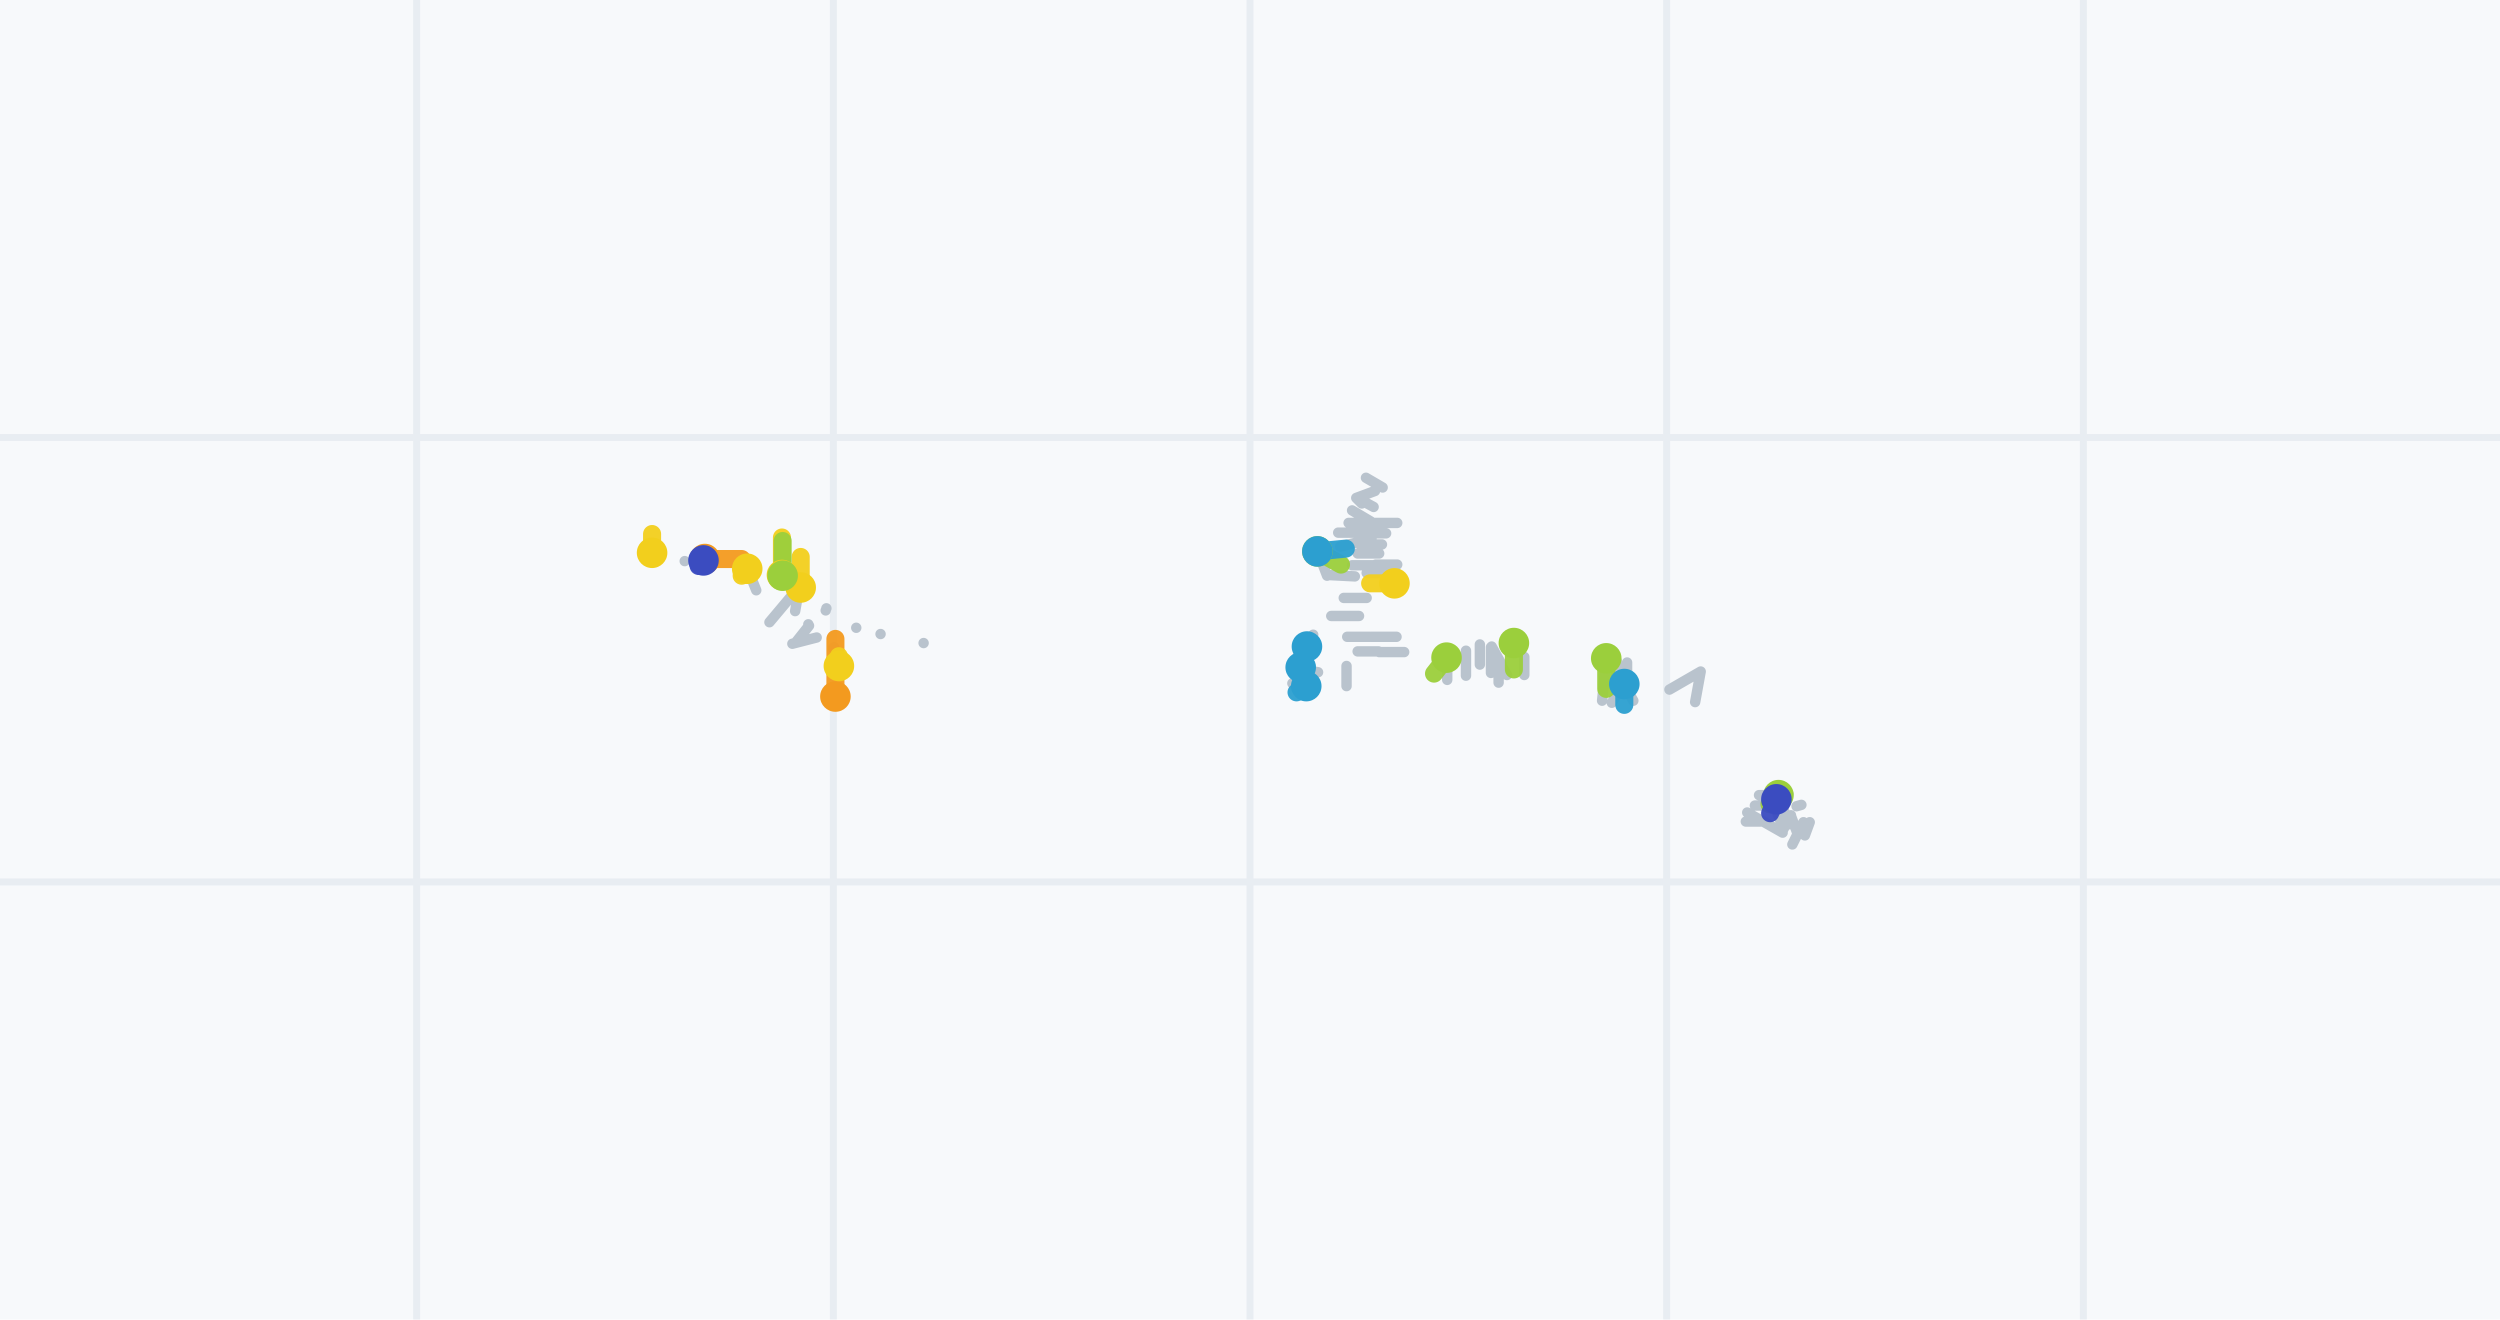
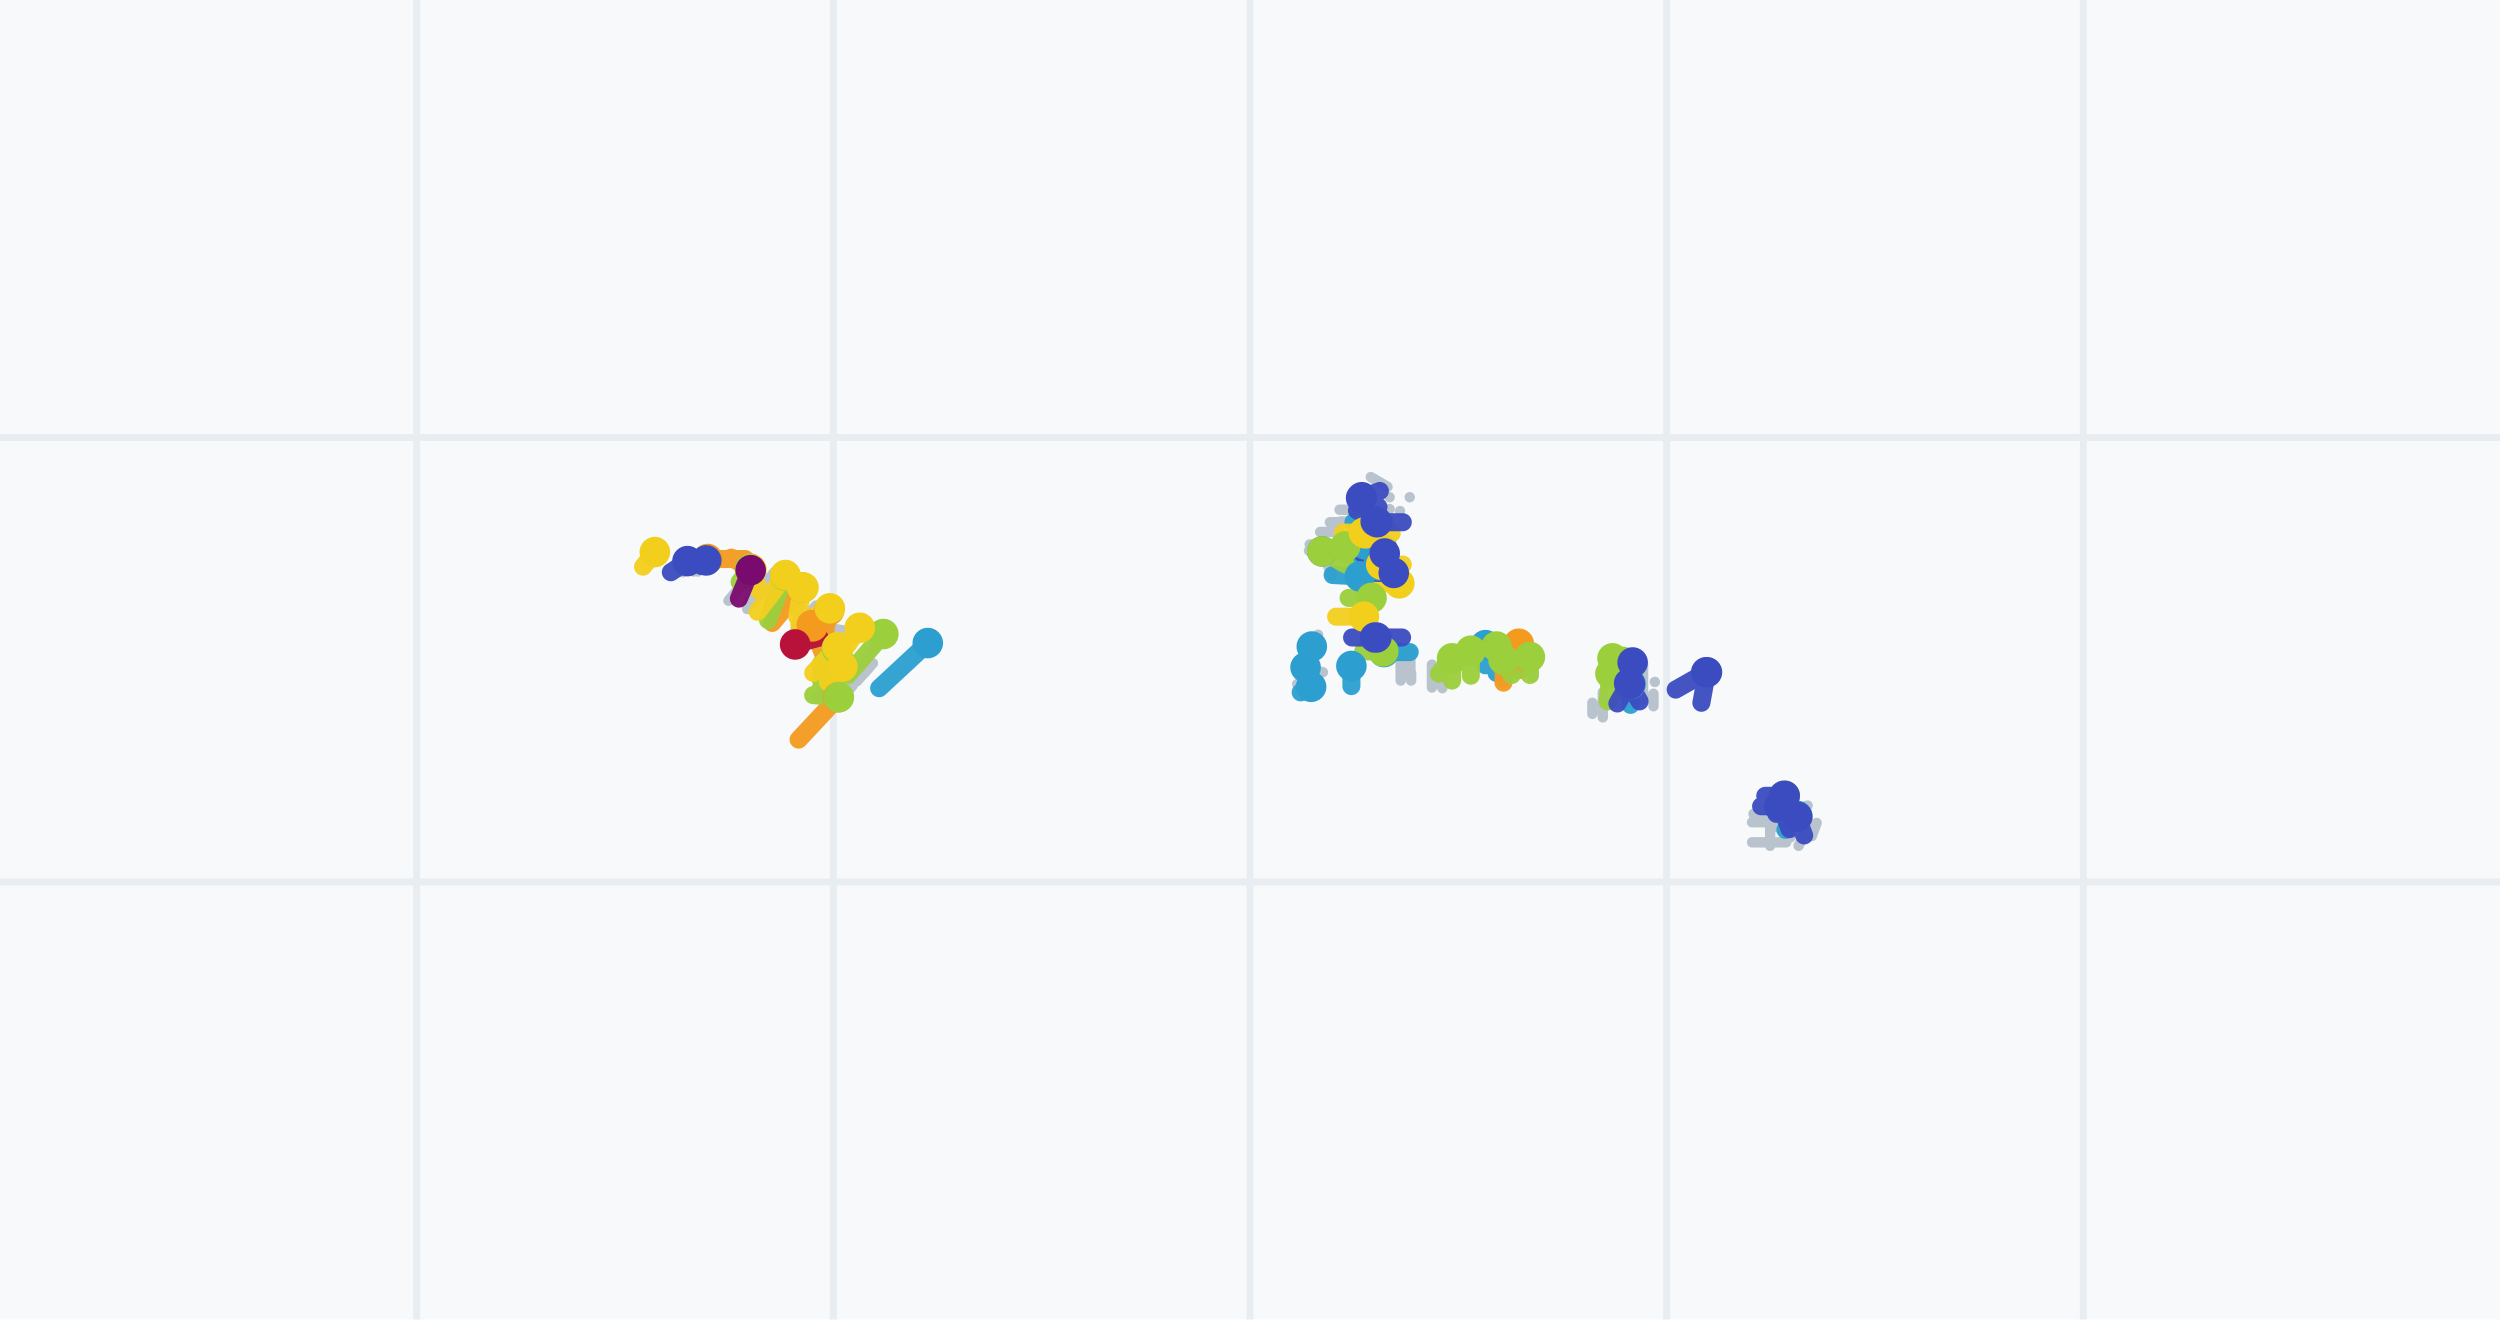
<svg xmlns="http://www.w3.org/2000/svg" viewBox="0 0 360 190" width="360" height="190" role="img" aria-label="drill plan">
  <rect width="360" height="190" fill="#f7f9fb" />
  <line x1="60" y1="0" x2="60" y2="190" stroke="#e8edf2" />
  <line x1="120" y1="0" x2="120" y2="190" stroke="#e8edf2" />
  <line x1="180" y1="0" x2="180" y2="190" stroke="#e8edf2" />
  <line x1="240" y1="0" x2="240" y2="190" stroke="#e8edf2" />
  <line x1="300" y1="0" x2="300" y2="190" stroke="#e8edf2" />
  <line x1="0" y1="63" x2="360" y2="63" stroke="#e8edf2" />
  <line x1="0" y1="127" x2="360" y2="127" stroke="#e8edf2" />
-   <path d="M133.0 92.6L133.0 92.6M126.8 91.3L126.8 91.3M119.0 87.6L119.0 87.6M123.3 90.4L123.3 90.4M120.3 100.3L120.3 100.3M120.9 95.9L120.9 95.9M120.1 93.2L120.1 93.2M116.4 89.9L116.4 89.9M98.6 80.8L98.6 80.8M118.9 87.9L118.9 87.9M107.7 82.1L107.7 82.1M120.0 93.3L120.0 93.3M120.0 93.4L120.0 93.4M120.9 96.0L120.9 96.0M107.6 81.9L107.6 81.9M115.1 84.6L114.5 88.0M115.0 84.6L110.8 89.6M107.7 82.0L108.9 85.0M116.5 90.1L114.6 92.5M114.1 92.7L117.6 91.8M195.7 88.7L191.7 88.7M193.0 78.7L197.5 77.6M195.1 83.0L191.2 82.8M197.6 75.3L201.2 75.3M197.5 75.3L194.2 75.3M195.4 71.7L197.8 73.0M197.4 75.1L194.7 73.5M195.3 71.7L196.1 72.5M195.3 71.7L198.0 70.7M198.6 79.7L195.5 79.7M200.0 82.5L196.8 82.5M198.1 81.3L201.2 81.3M198.5 93.8L195.5 93.8M193.9 95.9L193.9 98.8M198.6 93.9L202.2 93.9M197.5 91.7L201.1 91.7M197.3 91.7L194.0 91.7M196.8 86.1L193.5 86.1M197.8 81.4L194.7 81.4M195.9 78.4L199.0 78.4M195.9 76.8L199.6 76.8M195.7 76.7L192.7 76.7M233.7 98.4L232.1 101.2M233.8 98.5L235.2 100.9M234.3 95.4L234.3 99.6M214.7 93.2L214.7 96.9M211.1 93.7L211.1 97.3M232.8 95.2L232.8 99.2M257.9 117.4L256.2 119.4M257.9 117.5L258.9 120.2M255.5 115.9L256.8 119.3M255.3 116.0L252.7 116.0M256.1 114.5L257.6 118.7M256.0 114.5L253.3 114.5M231.1 97.0L230.7 100.9M215.8 94.9L215.8 98.3M213.1 92.8L213.1 95.7M208.4 94.9L208.4 97.9M214.8 93.1L216.2 95.6M215.7 95.0L217.0 97.2M219.5 94.6L219.5 97.2M244.9 96.7L244.1 101.1M244.9 96.7L240.4 99.3M189.8 79.5L191.1 82.9M189.9 79.5L191.0 80.2M187.4 96.4L189.8 96.8M187.4 96.4L188.4 99.0M196.7 68.8L199.1 70.2M187.5 93.0L189.1 91.4M186.9 94.4L187.7 94.6M187.6 96.8L187.6 96.8M188.2 98.2L186.1 98.4M260.6 118.4L259.9 120.3M251.4 118.3L253.8 118.3M256.1 114.5L256.6 114.8M256.9 113.4L257.5 114.3M258.7 116.1L259.4 115.9M257.5 118.1L256.6 119.8M234.0 98.4L233.6 97.6M259.7 118.4L258.1 121.6M251.6 117.0L256.7 119.9" stroke="#b9c3cd" stroke-width="1.5" fill="none" stroke-linecap="round" />
-   <path d="M120.3 100.3L120.3 92.0M101.5 80.5L106.8 80.5" stroke="#f39a1f" stroke-width="2.6" fill="none" stroke-linecap="round" opacity=".95" />
-   <path d="M93.9 79.6L93.9 76.9M115.3 84.6L115.3 80.2M112.6 82.8L112.6 77.4M120.8 95.9L120.8 94.5M107.6 81.9L106.8 82.9M200.8 84.0L197.3 84.0" stroke="#f2cf1d" stroke-width="2.6" fill="none" stroke-linecap="round" opacity=".95" />
-   <path d="M112.7 82.9L112.7 77.9M189.7 79.4L193.1 81.3M231.3 94.8L231.3 99.2M218.0 92.6L218.0 96.4M208.3 94.7L206.5 97.0M256.1 114.5L254.8 115.8" stroke="#9bcf3c" stroke-width="2.6" fill="none" stroke-linecap="round" opacity=".95" />
-   <path d="M101.3 80.7L100.6 81.5M255.8 115.1L254.9 117.1" stroke="#3b4cc0" stroke-width="2.6" fill="none" stroke-linecap="round" opacity=".95" />
-   <path d="M189.7 79.4L193.8 79.0M233.9 98.5L233.9 101.5M188.2 93.1L188.2 93.1M187.3 96.1L188.1 95.9M188.1 98.8L186.7 99.7" stroke="#2c9fd0" stroke-width="2.6" fill="none" stroke-linecap="round" opacity=".95" />
-   <path d="M118.1 100.3a2.2 2.2 0 1 0 4.4 0a2.2 2.2 0 1 0-4.4 0M99.3 80.5a2.2 2.2 0 1 0 4.4 0a2.2 2.2 0 1 0-4.4 0" fill="#f39a1f" />
-   <path d="M91.7 79.6a2.2 2.2 0 1 0 4.4 0a2.2 2.2 0 1 0-4.4 0M113.1 84.6a2.2 2.2 0 1 0 4.4 0a2.2 2.2 0 1 0-4.4 0M110.4 82.8a2.2 2.2 0 1 0 4.4 0a2.2 2.2 0 1 0-4.4 0M118.6 95.9a2.2 2.2 0 1 0 4.4 0a2.2 2.2 0 1 0-4.4 0M105.4 81.9a2.2 2.2 0 1 0 4.4 0a2.2 2.2 0 1 0-4.4 0M198.6 84.0a2.2 2.2 0 1 0 4.4 0a2.2 2.2 0 1 0-4.4 0" fill="#f2cf1d" />
-   <path d="M110.5 82.9a2.2 2.2 0 1 0 4.4 0a2.2 2.2 0 1 0-4.4 0M187.5 79.4a2.2 2.2 0 1 0 4.4 0a2.2 2.2 0 1 0-4.4 0M229.1 94.8a2.2 2.2 0 1 0 4.4 0a2.2 2.2 0 1 0-4.4 0M215.8 92.6a2.2 2.2 0 1 0 4.4 0a2.2 2.2 0 1 0-4.4 0M206.1 94.7a2.2 2.2 0 1 0 4.4 0a2.2 2.2 0 1 0-4.4 0M253.9 114.5a2.2 2.2 0 1 0 4.4 0a2.2 2.2 0 1 0-4.4 0" fill="#9bcf3c" />
-   <path d="M99.1 80.7a2.2 2.2 0 1 0 4.4 0a2.2 2.2 0 1 0-4.4 0M253.6 115.1a2.2 2.2 0 1 0 4.4 0a2.2 2.2 0 1 0-4.4 0" fill="#3b4cc0" />
-   <path d="M187.5 79.4a2.2 2.2 0 1 0 4.4 0a2.2 2.2 0 1 0-4.4 0M231.7 98.5a2.2 2.2 0 1 0 4.4 0a2.2 2.2 0 1 0-4.4 0M186.0 93.1a2.2 2.2 0 1 0 4.4 0a2.2 2.2 0 1 0-4.4 0M185.1 96.1a2.2 2.2 0 1 0 4.4 0a2.2 2.2 0 1 0-4.4 0M185.9 98.8a2.2 2.2 0 1 0 4.4 0a2.2 2.2 0 1 0-4.4 0" fill="#2c9fd0" />
+   <path d="M108.9 81.7L104.9 86.5M111.0 83.7L107.6 87.7M113.3 85.2L113.3 85.2M116.8 88.0L117.5 87.2M121.6 95.8L120.5 97.2M101.3 80.6L99.9 82.3M99.5 81.0L98.3 82.4M125.7 95.5L124.5 96.9M125.7 95.5L123.4 98.1M122.8 98.7L121.4 100.4M254.9 116.9L254.9 121.8M257.8 115.7L257.8 120.6M252.3 121.3L257.2 121.3M252.3 118.4L257.2 118.4M217.9 94.9L217.9 95.7M194.3 73.4L192.9 73.4M192.8 75.2L191.5 75.2M190.0 78.4L188.6 78.4M195.7 73.4L194.4 73.4M194.3 75.1L193.0 75.1M191.4 78.4L190.1 78.4M191.4 76.6L190.1 76.6M192.9 76.6L191.6 76.6M188.5 79.3L188.5 79.3M200.1 75.1L200.1 75.1M201.6 73.6L201.6 73.6M203.0 71.6L203.0 71.6M200.1 73.3L200.1 73.3M200.1 71.6L200.1 71.6M207.7 96.5L207.7 97.3M207.7 97.7L207.7 99.1M206.2 95.7L206.2 95.7M206.2 95.7L206.2 99.0M206.2 98.0L206.2 98.8M236.6 95.6L236.6 99.8M236.6 97.0L236.6 100.7M216.4 95.8L216.4 98.3M217.9 97.0L217.9 97.0M219.3 94.9L219.3 96.2M219.3 94.9L219.3 97.0M220.8 96.9L220.8 97.5M233.6 97.4L233.6 100.1M235.1 97.1L235.1 100.6M229.3 101.2L229.3 101.9M229.3 102.4L229.3 102.8M230.8 99.7L230.8 103.3M230.8 99.7L230.8 100.9M238.1 99.9L238.1 101.7M238.1 99.9L238.1 99.9M238.3 98.2L238.3 98.2M201.7 95.1L201.7 97.0M201.7 96.9L201.7 98.0M201.7 93.7L201.7 96.1M203.1 95.1L203.1 97.0M203.2 96.9L203.2 98.0M203.1 93.7L203.1 96.1M108.9 81.7L104.9 86.5M111.0 83.7L107.6 87.7M113.3 85.2L113.3 85.2M116.8 88.0L117.5 87.2M121.6 95.8L120.5 97.2M101.3 80.6L99.9 82.3M99.5 81.0L98.3 82.4M125.7 95.5L124.5 96.9M125.7 95.5L123.4 98.1M122.8 98.7L121.4 100.4M254.9 116.9L254.9 121.8M257.8 115.7L257.8 120.6M252.3 121.3L257.2 121.3M252.3 118.4L257.2 118.4M207.7 96.5L207.7 97.3M207.7 97.7L207.7 99.1M206.2 95.7L206.2 95.7M206.2 95.7L206.2 99.0M206.2 98.0L206.2 98.8M216.7 95.0L216.7 96.7M216.4 95.8L216.4 98.3M217.9 97.0L217.9 97.0M219.3 94.9L219.3 96.2M219.3 94.9L219.3 97.0M220.8 96.9L220.8 97.5M200.1 75.1L200.1 75.1M201.6 73.6L201.6 73.6M203.0 71.6L203.0 71.6M200.1 73.3L200.1 73.3M200.1 71.6L200.1 71.6M194.3 73.4L194.3 73.4M192.8 75.2L192.8 75.2M190.0 78.4L190.0 78.4M188.5 79.3L188.5 79.3M233.6 97.4L233.6 100.1M230.8 99.7L230.8 103.3M230.8 99.7L230.8 100.9M121.4 96.0L119.1 100.0M190.5 79.5L191.8 82.9M190.6 79.5L191.7 80.2M188.1 96.4L190.5 96.8M188.1 96.4L189.1 99.0M197.4 68.7L199.8 70.1M188.1 93.1L189.8 91.4M187.6 94.4L188.4 94.6M188.3 96.9L188.3 96.8M188.9 98.2L186.8 98.5M261.6 118.5L260.9 120.4M252.3 118.4L254.7 118.4M257.0 114.6L257.5 114.9M257.8 113.5L258.4 114.4M259.6 116.2L260.3 116.0M258.4 118.2L257.5 119.9M234.8 98.4L234.5 97.7M260.6 118.5L259.0 121.8M252.5 117.2L257.6 120.0M101.9 80.7L101.6 81.0M101.9 80.6L100.5 82.3M111.6 82.3L107.5 87.1M111.6 82.3L110.6 87.9M115.7 84.5L114.5 91.0M119.5 87.7L116.7 90.0M123.8 90.5L120.6 94.3M120.7 93.3L117.7 96.9M120.7 93.3L119.7 99.0M121.3 96.1L118.6 99.4M121.7 100.3L117.7 100.3M127.3 91.7L122.9 97.0M117.2 90.1L121.6 90.8M188.9 98.2L186.8 98.5" stroke="#b9c3cd" stroke-width="1.5" fill="none" stroke-linecap="round" />
+   <path d="M133.6 92.6L126.6 99.1M190.4 79.4L194.6 79.0M195.8 83.0L191.9 82.8M198.2 75.2L194.9 75.2M194.6 95.9L194.6 98.8M199.3 93.9L203.0 93.9M198.5 81.4L195.4 81.4M196.6 78.4L199.8 78.4M215.5 93.2L215.5 96.9M258.8 117.5L257.1 119.5M234.8 98.5L234.8 101.5M213.9 92.9L213.9 95.8M188.9 93.1L188.9 93.2M188.0 96.1L188.8 96.0M188.8 98.9L187.3 99.7" stroke="#2c9fd0" stroke-width="2.6" fill="none" stroke-linecap="round" opacity=".95" />
+   <path d="M120.7 100.4L115.0 106.5M116.9 90.0L119.3 96.1M119.4 87.9L118.6 91.9M108.0 81.9L105.3 80.3M115.5 84.6L111.2 89.7M101.9 80.5L107.3 80.5M117.0 90.2L115.0 92.5M218.7 92.7L218.7 96.5M216.6 95.0L216.5 98.3" stroke="#f39a1f" stroke-width="2.6" fill="none" stroke-linecap="round" opacity=".95" />
+   <path d="M127.2 91.3L122.1 97.2M120.8 100.4L117.1 100.1M121.4 95.9L118.1 99.3M113.1 82.9L110.6 89.3M120.5 93.4L118.2 97.9M120.5 93.4L118.2 95.6M121.4 96.0L119.1 100.0M108.0 81.9L106.5 83.8M193.7 78.7L198.2 77.6M190.4 79.4L193.8 81.3M199.2 93.8L196.3 93.8M197.5 86.1L194.2 86.1M232.2 94.8L232.2 99.2M211.8 93.7L211.8 97.3M233.6 95.3L233.6 99.3M231.9 97.0L231.5 101.0M209.1 94.9L209.1 98.0M209.1 94.8L207.2 97.0M215.5 93.1L217.0 95.6M216.5 95.0L217.7 97.2M220.3 94.6L220.3 97.2M257.0 114.6L255.7 115.9" stroke="#9bcf3c" stroke-width="2.6" fill="none" stroke-linecap="round" opacity=".95" />
+   <path d="M119.5 87.6L115.1 89.9M123.8 90.4L119.9 95.9M120.6 93.2L117.1 96.9M94.3 79.5L92.6 81.6M115.7 84.6L114.8 88.8M113.1 82.8L109.1 88.1M121.3 96.0L119.2 98.2M115.5 84.6L114.9 88.1M108.2 82.0L109.3 85.0M196.4 88.8L192.4 88.8M198.9 81.3L202.0 81.3M196.6 76.8L200.4 76.8M196.4 76.7L193.4 76.7M201.5 84.0L198.0 84.0" stroke="#f2cf1d" stroke-width="2.6" fill="none" stroke-linecap="round" opacity=".95" />
+   <path d="M99.0 80.8L96.6 82.4M101.7 80.7L101.0 81.5M198.3 75.2L202.0 75.2M196.1 71.6L198.5 73.0M198.1 75.1L195.4 73.5M196.0 71.7L196.9 72.5M196.1 71.7L198.7 70.7M199.4 79.7L196.2 79.7M200.7 82.5L197.5 82.5M198.2 91.8L201.9 91.8M198.0 91.8L194.7 91.8M234.6 98.4L232.9 101.3M234.7 98.5L236.1 101.0M235.1 95.4L235.1 99.6M258.8 117.6L259.8 120.3M256.4 116.0L257.7 119.4M256.2 116.1L253.6 116.1M257.0 114.6L258.5 118.8M256.9 114.6L254.2 114.6M245.8 96.8L245.0 101.2M245.7 96.8L241.3 99.3M256.7 115.2L255.8 117.2" stroke="#3b4cc0" stroke-width="2.6" fill="none" stroke-linecap="round" opacity=".95" />
+   <path d="M108.1 82.1L106.4 86.2" stroke="#7a0b6e" stroke-width="2.6" fill="none" stroke-linecap="round" opacity=".95" />
+   <path d="M114.5 92.8L118.0 91.8" stroke="#b8123a" stroke-width="2.6" fill="none" stroke-linecap="round" opacity=".95" />
+   <path d="M131.4 92.6a2.2 2.2 0 1 0 4.4 0a2.2 2.2 0 1 0-4.4 0M188.2 79.4a2.2 2.2 0 1 0 4.4 0a2.2 2.2 0 1 0-4.4 0M193.6 83.0a2.2 2.2 0 1 0 4.4 0a2.2 2.2 0 1 0-4.4 0M196.0 75.2a2.2 2.2 0 1 0 4.4 0a2.2 2.2 0 1 0-4.4 0M192.4 95.9a2.2 2.2 0 1 0 4.4 0a2.2 2.2 0 1 0-4.4 0M197.1 93.9a2.2 2.2 0 1 0 4.4 0a2.2 2.2 0 1 0-4.4 0M196.3 81.4a2.2 2.2 0 1 0 4.4 0a2.2 2.2 0 1 0-4.4 0M194.4 78.4a2.2 2.2 0 1 0 4.4 0a2.2 2.2 0 1 0-4.4 0M213.3 93.2a2.2 2.2 0 1 0 4.4 0a2.2 2.2 0 1 0-4.4 0M256.6 117.5a2.2 2.2 0 1 0 4.4 0a2.2 2.2 0 1 0-4.4 0M232.6 98.5a2.2 2.2 0 1 0 4.4 0a2.2 2.2 0 1 0-4.4 0M211.7 92.9a2.2 2.2 0 1 0 4.4 0a2.2 2.2 0 1 0-4.4 0M186.7 93.1a2.2 2.2 0 1 0 4.4 0a2.2 2.2 0 1 0-4.4 0M185.8 96.1a2.2 2.2 0 1 0 4.4 0a2.2 2.2 0 1 0-4.4 0M186.6 98.9a2.2 2.2 0 1 0 4.4 0a2.2 2.2 0 1 0-4.4 0" fill="#2c9fd0" />
+   <path d="M118.5 100.4a2.2 2.2 0 1 0 4.4 0a2.2 2.2 0 1 0-4.4 0M114.7 90.0a2.2 2.2 0 1 0 4.4 0a2.2 2.2 0 1 0-4.4 0M117.2 87.9a2.2 2.2 0 1 0 4.4 0a2.2 2.2 0 1 0-4.4 0M105.8 81.9a2.2 2.2 0 1 0 4.4 0a2.2 2.2 0 1 0-4.4 0M113.3 84.6a2.2 2.2 0 1 0 4.4 0a2.2 2.2 0 1 0-4.4 0M99.7 80.5a2.2 2.2 0 1 0 4.4 0a2.2 2.2 0 1 0-4.4 0M114.8 90.2a2.2 2.2 0 1 0 4.4 0a2.2 2.2 0 1 0-4.4 0M216.5 92.7a2.2 2.2 0 1 0 4.4 0a2.2 2.2 0 1 0-4.4 0M214.4 95.0a2.2 2.2 0 1 0 4.4 0a2.2 2.2 0 1 0-4.4 0" fill="#f39a1f" />
+   <path d="M125.0 91.3a2.2 2.2 0 1 0 4.4 0a2.2 2.2 0 1 0-4.4 0M118.6 100.4a2.2 2.2 0 1 0 4.4 0a2.2 2.2 0 1 0-4.4 0M119.2 95.9a2.2 2.2 0 1 0 4.4 0a2.2 2.2 0 1 0-4.4 0M110.9 82.9a2.2 2.2 0 1 0 4.4 0a2.2 2.2 0 1 0-4.4 0M118.3 93.4a2.2 2.2 0 1 0 4.4 0a2.2 2.2 0 1 0-4.4 0M118.3 93.4a2.2 2.2 0 1 0 4.4 0a2.2 2.2 0 1 0-4.4 0M119.2 96.0a2.2 2.2 0 1 0 4.4 0a2.2 2.2 0 1 0-4.4 0M105.8 81.9a2.2 2.2 0 1 0 4.4 0a2.2 2.2 0 1 0-4.4 0M191.5 78.7a2.2 2.2 0 1 0 4.4 0a2.2 2.2 0 1 0-4.4 0M188.2 79.4a2.2 2.2 0 1 0 4.4 0a2.2 2.2 0 1 0-4.4 0M197.0 93.8a2.2 2.2 0 1 0 4.4 0a2.2 2.2 0 1 0-4.4 0M195.3 86.1a2.2 2.2 0 1 0 4.4 0a2.2 2.2 0 1 0-4.4 0M230.0 94.8a2.2 2.2 0 1 0 4.4 0a2.2 2.2 0 1 0-4.4 0M209.6 93.7a2.2 2.2 0 1 0 4.4 0a2.2 2.2 0 1 0-4.4 0M231.4 95.3a2.2 2.2 0 1 0 4.4 0a2.2 2.2 0 1 0-4.4 0M229.7 97.0a2.2 2.2 0 1 0 4.4 0a2.2 2.2 0 1 0-4.4 0M206.9 94.9a2.2 2.2 0 1 0 4.4 0a2.2 2.2 0 1 0-4.4 0M206.9 94.8a2.2 2.2 0 1 0 4.4 0a2.2 2.2 0 1 0-4.4 0M213.3 93.1a2.2 2.2 0 1 0 4.4 0a2.2 2.2 0 1 0-4.4 0M214.3 95.0a2.2 2.2 0 1 0 4.4 0a2.2 2.2 0 1 0-4.4 0M218.1 94.6a2.2 2.2 0 1 0 4.4 0a2.2 2.2 0 1 0-4.4 0M254.8 114.6a2.2 2.2 0 1 0 4.4 0a2.2 2.2 0 1 0-4.4 0" fill="#9bcf3c" />
+   <path d="M117.3 87.6a2.2 2.2 0 1 0 4.4 0a2.2 2.2 0 1 0-4.4 0M121.6 90.4a2.2 2.2 0 1 0 4.4 0a2.2 2.2 0 1 0-4.4 0M118.4 93.2a2.2 2.2 0 1 0 4.4 0a2.2 2.2 0 1 0-4.4 0M92.1 79.5a2.2 2.2 0 1 0 4.4 0a2.2 2.2 0 1 0-4.4 0M113.5 84.6a2.2 2.2 0 1 0 4.4 0a2.2 2.2 0 1 0-4.4 0M110.9 82.8a2.2 2.2 0 1 0 4.4 0a2.2 2.2 0 1 0-4.4 0M119.1 96.0a2.2 2.2 0 1 0 4.4 0a2.2 2.2 0 1 0-4.4 0M113.3 84.6a2.2 2.2 0 1 0 4.4 0a2.2 2.2 0 1 0-4.4 0M106.0 82.0a2.2 2.2 0 1 0 4.4 0a2.2 2.2 0 1 0-4.4 0M194.2 88.8a2.2 2.2 0 1 0 4.4 0a2.2 2.2 0 1 0-4.4 0M196.7 81.3a2.2 2.2 0 1 0 4.4 0a2.2 2.2 0 1 0-4.4 0M194.4 76.8a2.2 2.2 0 1 0 4.4 0a2.2 2.2 0 1 0-4.4 0M194.2 76.7a2.2 2.2 0 1 0 4.4 0a2.2 2.2 0 1 0-4.4 0M199.3 84.0a2.2 2.2 0 1 0 4.4 0a2.2 2.2 0 1 0-4.4 0" fill="#f2cf1d" />
+   <path d="M96.8 80.8a2.2 2.2 0 1 0 4.4 0a2.2 2.2 0 1 0-4.4 0M99.5 80.7a2.2 2.2 0 1 0 4.4 0a2.2 2.2 0 1 0-4.4 0M196.1 75.2a2.2 2.2 0 1 0 4.4 0a2.2 2.2 0 1 0-4.4 0M193.9 71.6a2.2 2.2 0 1 0 4.4 0a2.2 2.2 0 1 0-4.4 0M195.9 75.1a2.2 2.2 0 1 0 4.4 0a2.2 2.2 0 1 0-4.4 0M193.8 71.7a2.2 2.2 0 1 0 4.4 0a2.2 2.2 0 1 0-4.4 0M193.9 71.7a2.2 2.2 0 1 0 4.4 0a2.2 2.2 0 1 0-4.4 0M197.2 79.7a2.2 2.2 0 1 0 4.4 0a2.2 2.2 0 1 0-4.4 0M198.5 82.5a2.2 2.2 0 1 0 4.4 0a2.2 2.2 0 1 0-4.4 0M196.0 91.8a2.2 2.2 0 1 0 4.4 0a2.2 2.2 0 1 0-4.4 0M195.8 91.8a2.2 2.2 0 1 0 4.4 0a2.2 2.2 0 1 0-4.4 0M232.4 98.4a2.2 2.2 0 1 0 4.4 0a2.2 2.2 0 1 0-4.4 0M232.5 98.5a2.2 2.2 0 1 0 4.4 0a2.2 2.2 0 1 0-4.4 0M232.9 95.4a2.2 2.2 0 1 0 4.4 0a2.2 2.2 0 1 0-4.4 0M256.6 117.6a2.2 2.2 0 1 0 4.4 0a2.2 2.2 0 1 0-4.4 0M254.2 116.0a2.2 2.2 0 1 0 4.4 0a2.2 2.2 0 1 0-4.4 0M254.0 116.1a2.2 2.2 0 1 0 4.4 0a2.2 2.2 0 1 0-4.4 0M254.8 114.6a2.2 2.2 0 1 0 4.4 0a2.2 2.2 0 1 0-4.4 0M254.7 114.6a2.2 2.2 0 1 0 4.4 0a2.2 2.2 0 1 0-4.4 0M243.6 96.8a2.2 2.2 0 1 0 4.4 0a2.2 2.2 0 1 0-4.4 0M243.5 96.8a2.2 2.2 0 1 0 4.4 0a2.2 2.2 0 1 0-4.4 0M254.5 115.2a2.2 2.2 0 1 0 4.4 0a2.2 2.2 0 1 0-4.4 0" fill="#3b4cc0" />
+   <path d="M105.9 82.1a2.2 2.2 0 1 0 4.4 0a2.2 2.2 0 1 0-4.4 0" fill="#7a0b6e" />
+   <path d="M112.3 92.8a2.2 2.2 0 1 0 4.4 0a2.2 2.2 0 1 0-4.4 0" fill="#b8123a" />
</svg>
